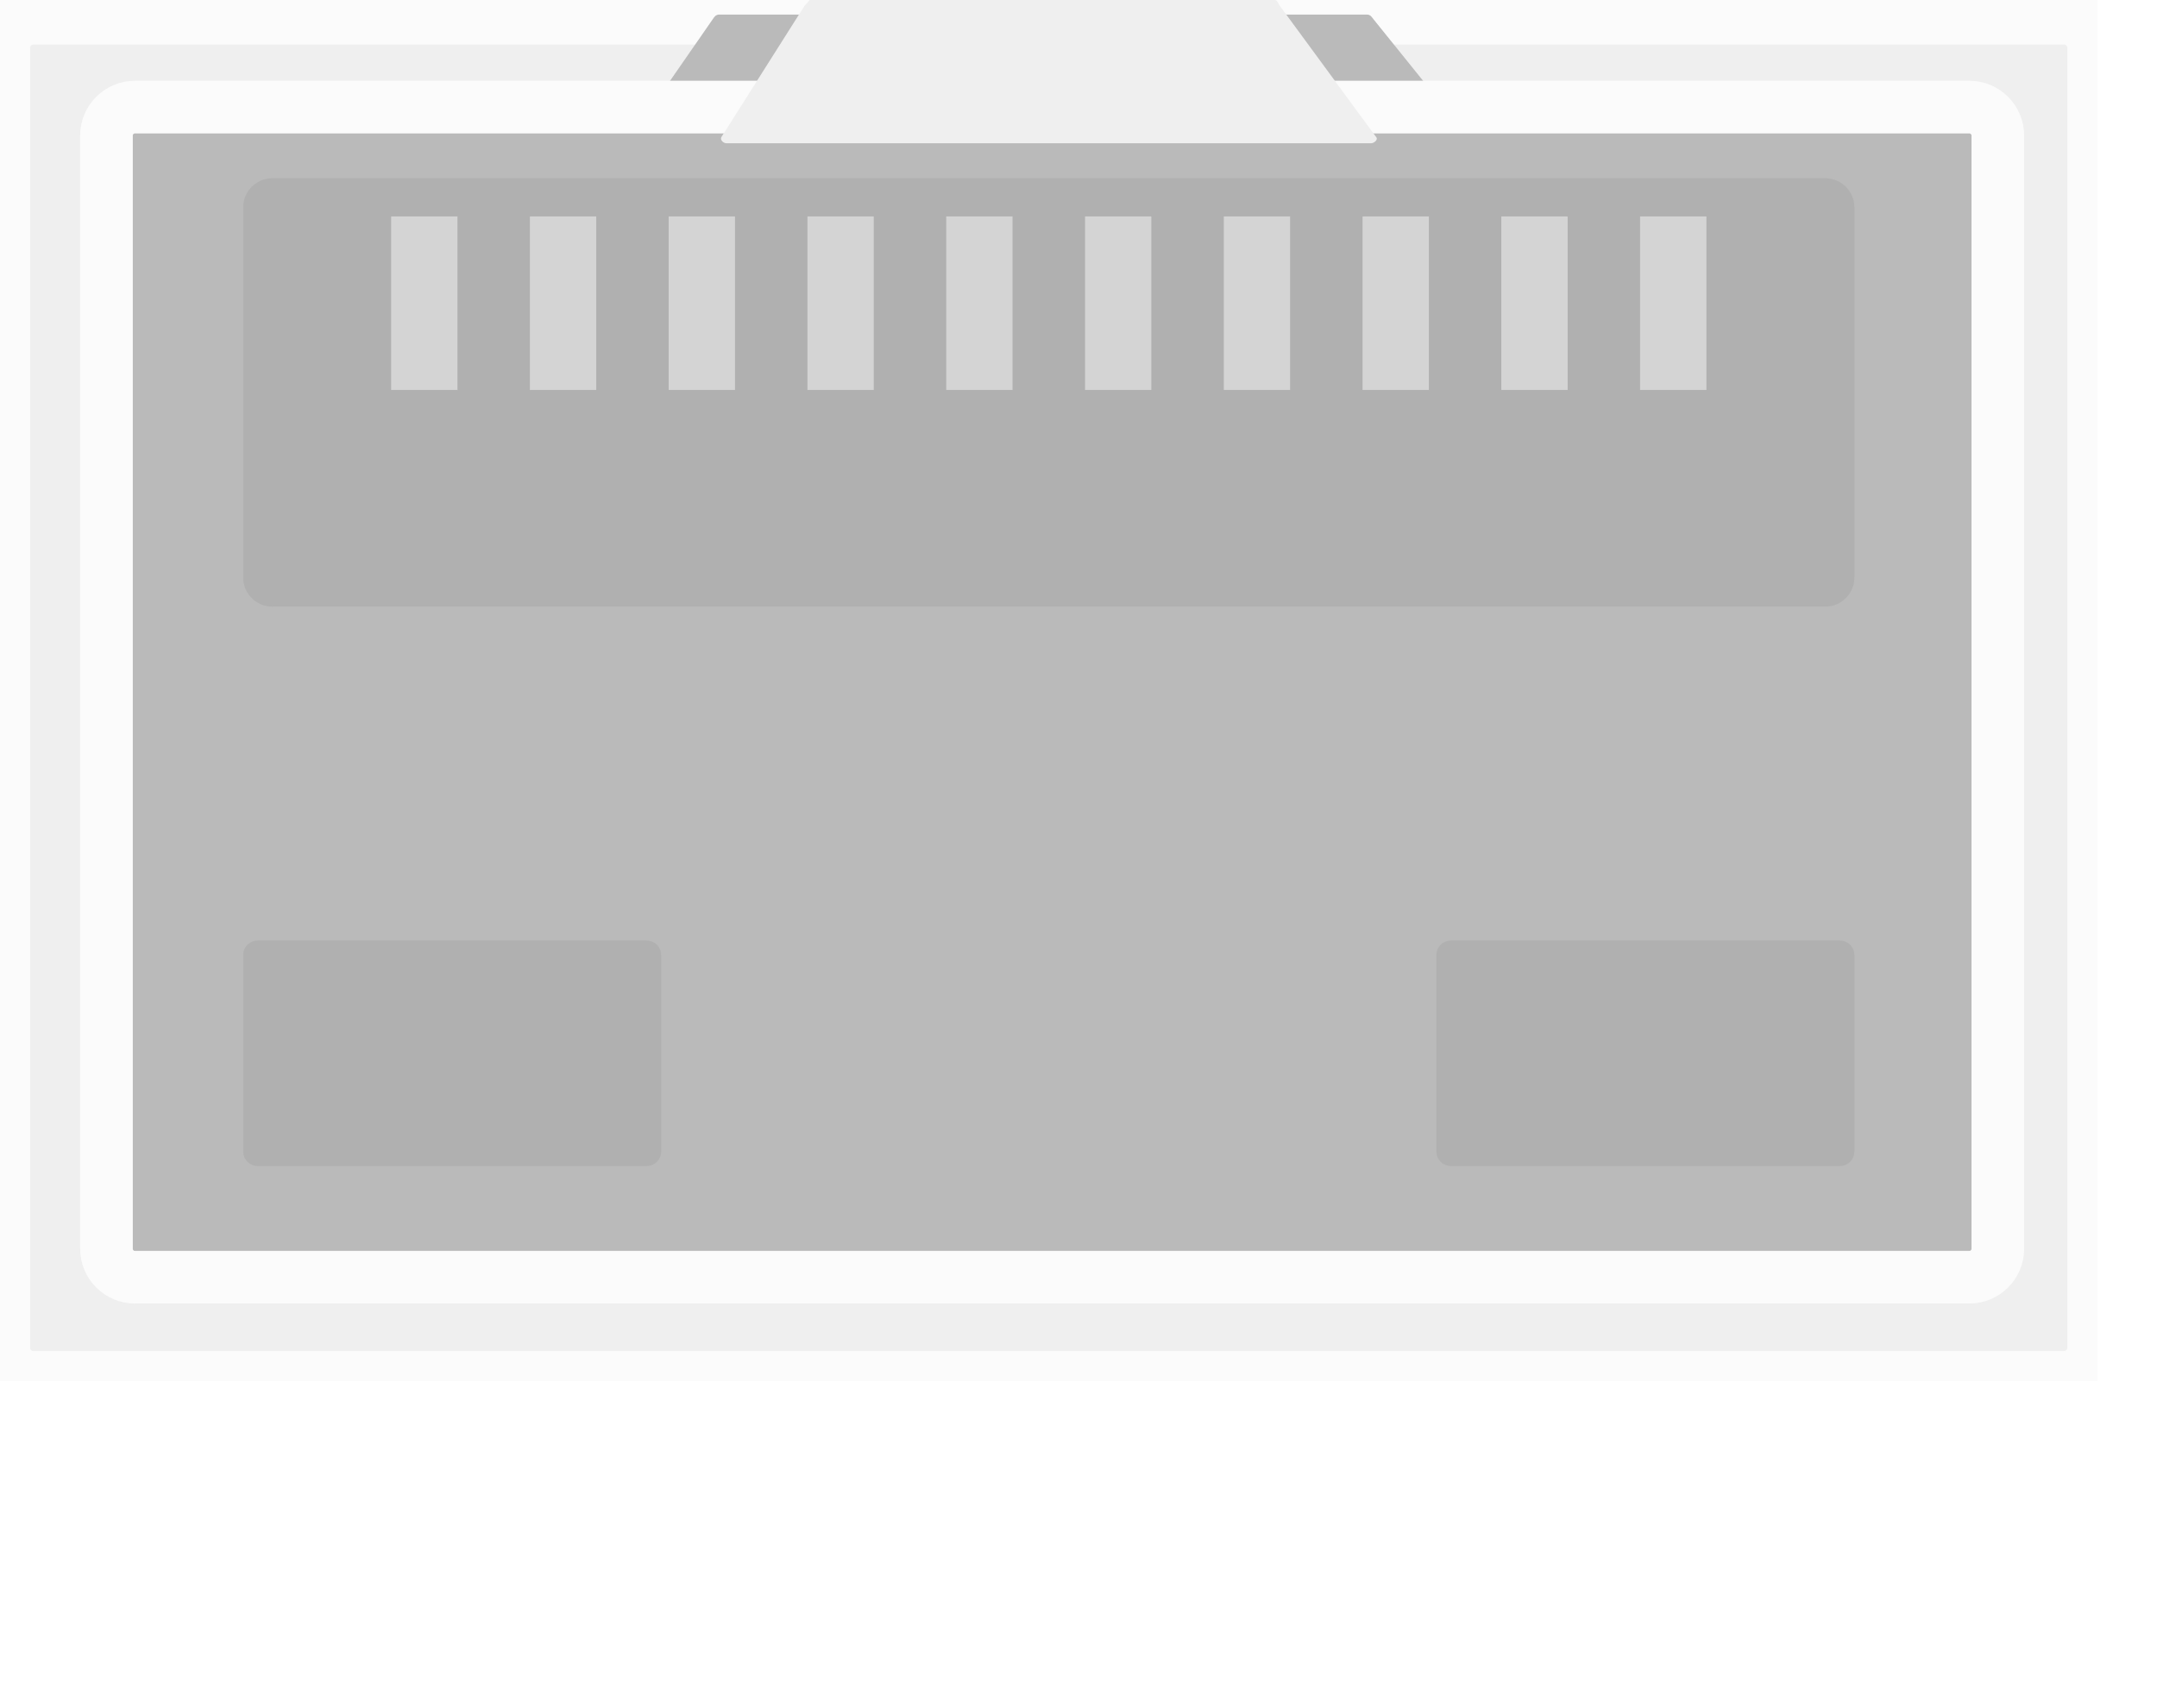
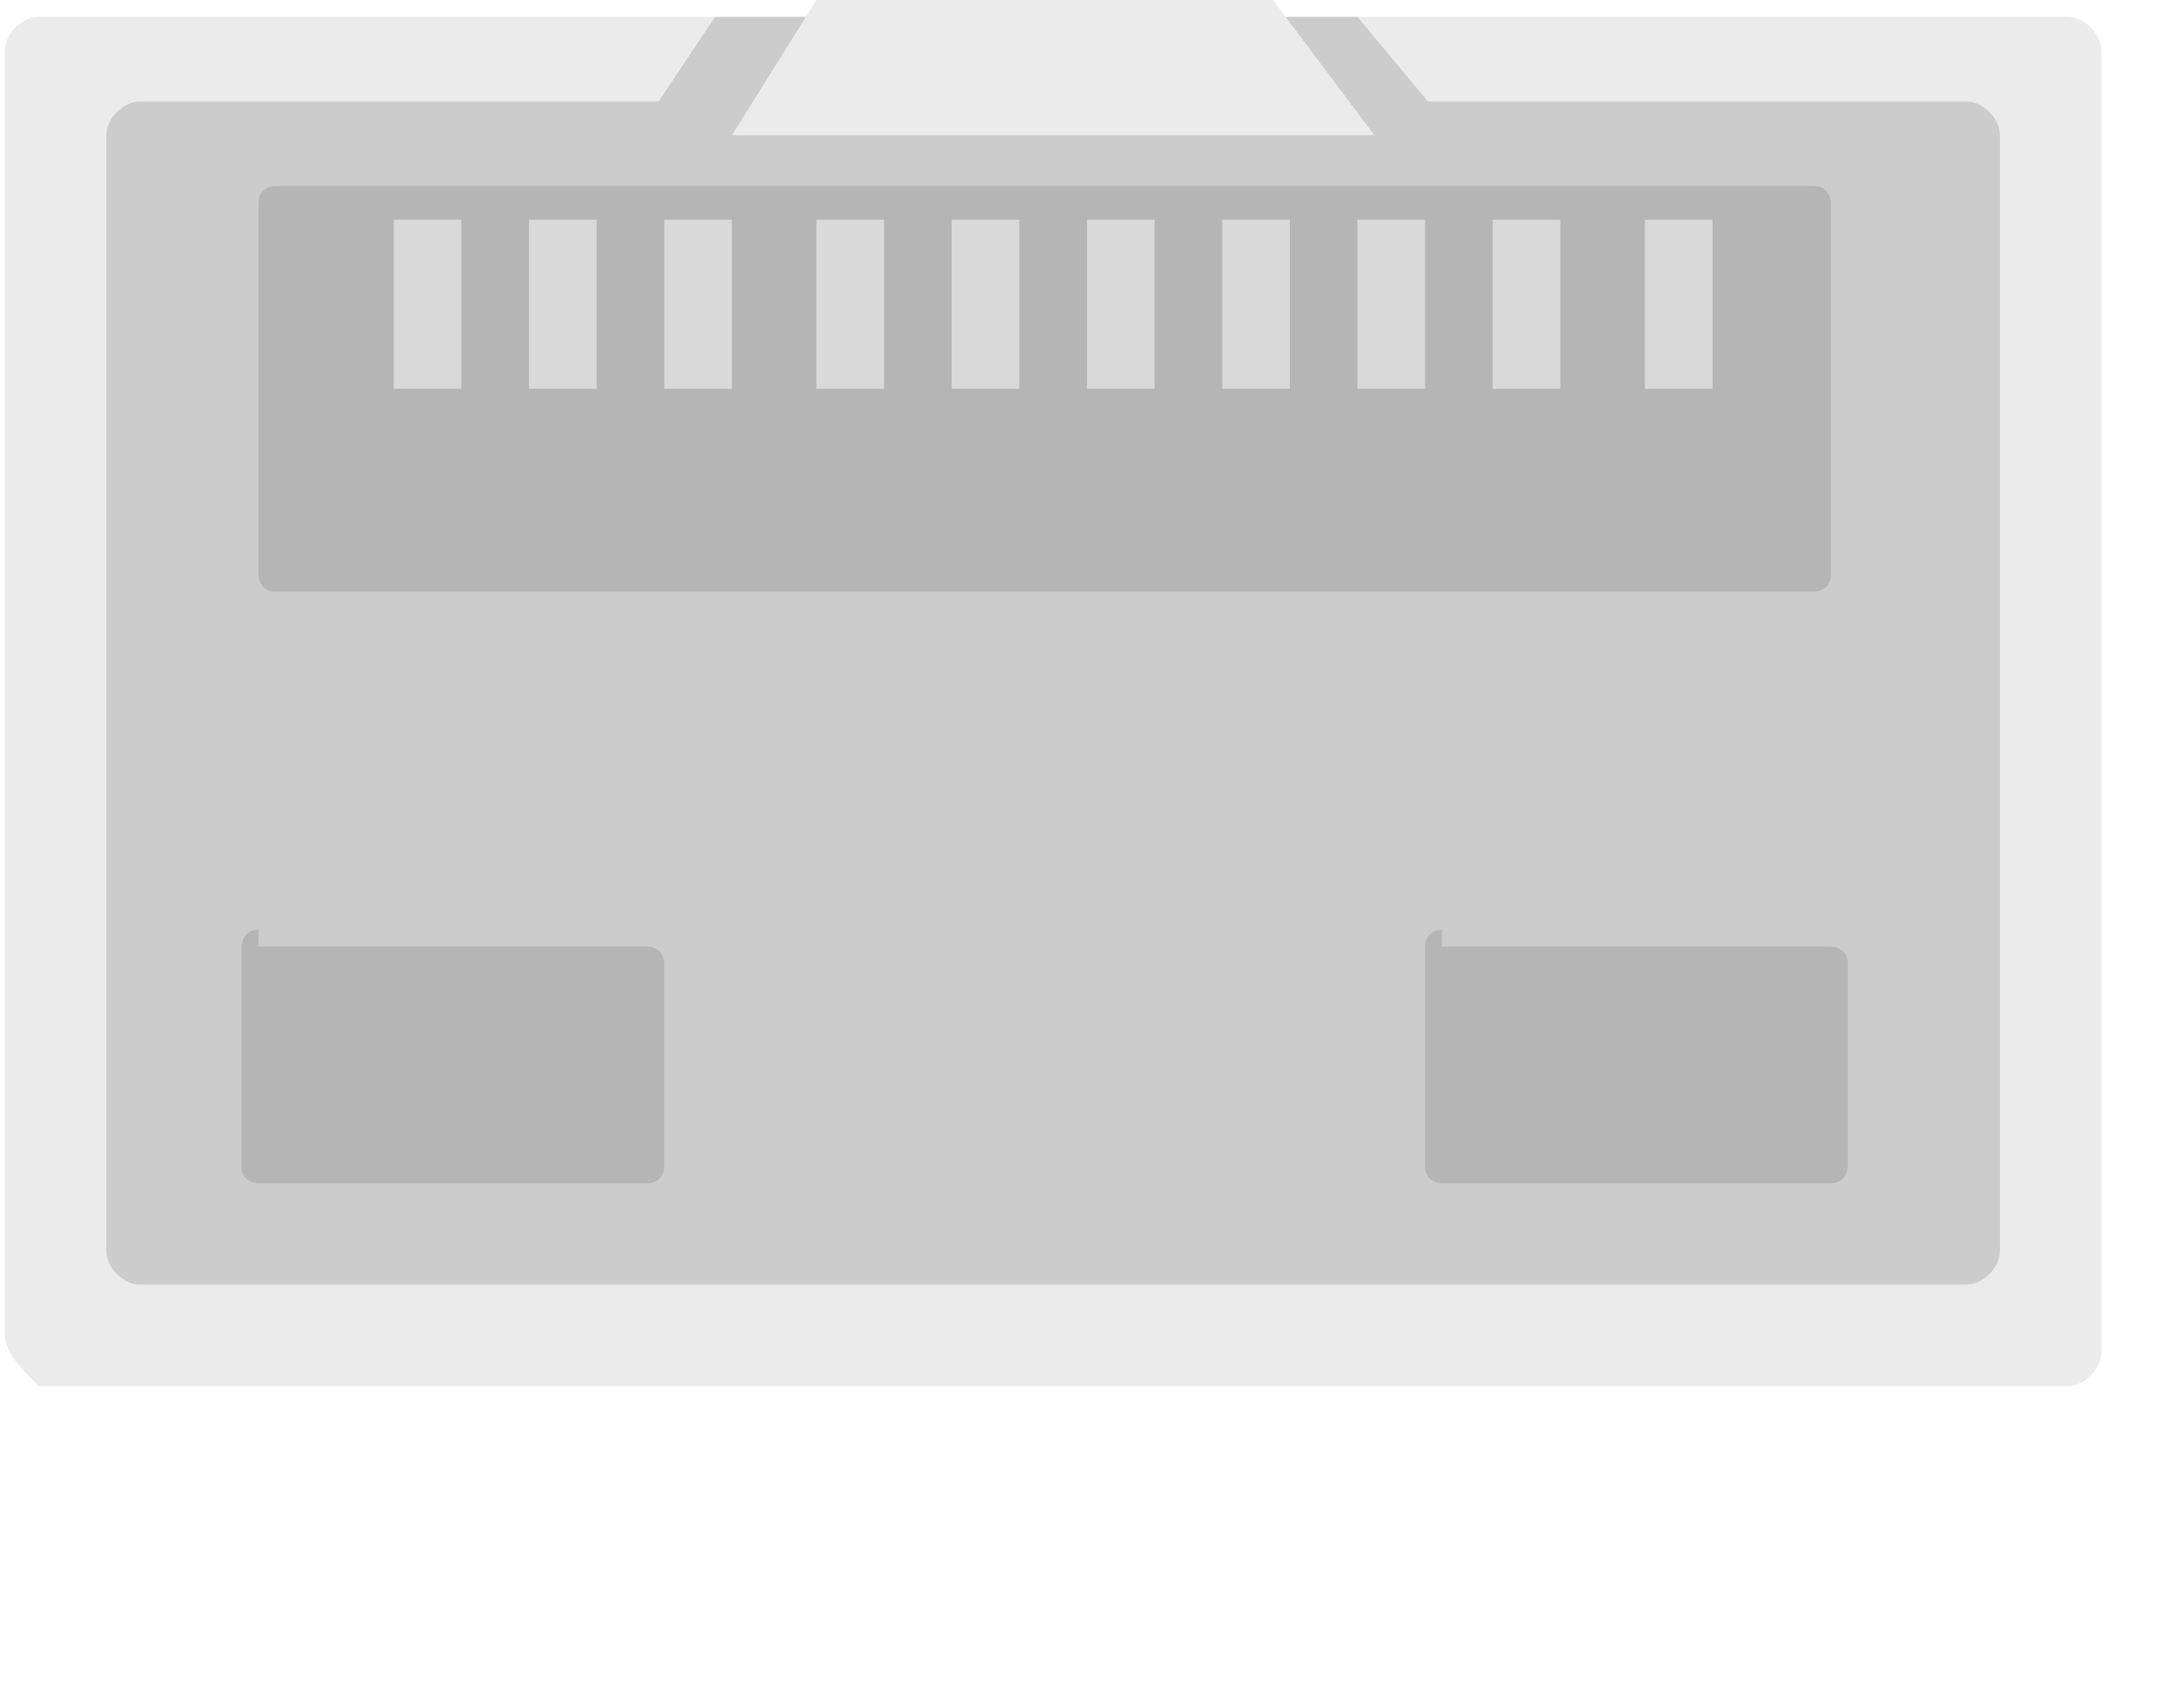
- <svg xmlns="http://www.w3.org/2000/svg" width="48" height="38" version="1.1" viewBox="0 0 12.7 10.054">
+ <svg xmlns="http://www.w3.org/2000/svg" xmlns:xlink="http://www.w3.org/1999/xlink" width="48" height="38" viewBox="0 0 12.7 10.1">
+   <path d="M.2.1h12c.1 0 .2.1.2.2v7.7c0 .1-.1.2-.2.2H.2C.1 8.1 0 8 0 7.9V.3C0 .2.1.1.2.1z" fill="#ebebeb" paint-order="normal" />
+   <g fill="#ccc">
+     <path d="M4.2.1H8c0 0 0 0 0 0l.5.6c0 0 0 0 0 0H3.8c0 0 0 0 0 0l.4-.6c0 0 0 0 0 0z" />
+     <path d="M.8.6h10.8c.1 0 .2.1.2.2v6.6c0 .1-.1.2-.2.2H.8c-.1 0-.2-.1-.2-.2V.8C.6.7.7.6.8.6z" paint-order="normal" />
+   </g>
+   <path d="M1.5 5.6h2.3s.1 0 .1.1v1.2s0 .1-.1.1H1.5s-.1 0-.1-.1V5.6s0-.1.1-.1zm7 0h2.3s.1 0 .1.1v1.2s0 .1-.1.1H8.5s-.1 0-.1-.1V5.6s0-.1.1-.1z" paint-order="normal" fill="#b5b5b5" />
+   <path d="M4.8 0h2.7c0 0 0 0 0 0l.6.8c0 0 0 0 0 0H4.3c0 0 0 0 0 0l.5-.8h0z" fill="#ebebeb" />
+   <path d="M1.6 1.1h9.1c.1 0 .1.1.1.1v2.2c0 .1-.1.1-.1.1H1.6c-.1 0-.1-.1-.1-.1V1.2c0-.1.1-.1.1-.1z" fill="#b5b5b5" paint-order="normal" />
+   <g fill="#d9d9d9">
+     <use xlink:href="#B" />
+     <use xlink:href="#B" x="5.7" />
+     <use xlink:href="#B" x="4.1" />
+     <use xlink:href="#B" x="3.3" />
+     <use xlink:href="#B" x="2.5" />
+     <use xlink:href="#B" x="1.7" />
+     <use xlink:href="#B" x="0.8" />
+     <use xlink:href="#B" x="4.9" />
+     <use xlink:href="#B" x="6.6" />
+     <use xlink:href="#B" x="-0.8" />
+   </g>
  <defs>
-     <filter id="a" color-interpolation-filters="sRGB">
-       <feColorMatrix result="fbSourceGraphic" values="2 -0.5 -0.5 0 0 -0.5 2 -0.5 0 0 -0.5 -0.5 2 0 0 0 0 0 1 0 " />
-       <feColorMatrix in="fbSourceGraphic" result="fbSourceGraphicAlpha" values="0 0 0 -1 0 0 0 0 -1 0 0 0 0 -1 0 0 0 0 1 0" />
-       <feColorMatrix in="fbSourceGraphic" values="2 -0.5 -0.5 0 0 -0.5 2 -0.5 0 0 -0.5 -0.5 2 0 0 0 0 0 1 0 " />
-     </filter>
-     <filter id="c" color-interpolation-filters="sRGB">
-       <feColorMatrix result="fbSourceGraphic" values="2 -0.5 -0.5 0 0 -0.5 2 -0.5 0 0 -0.5 -0.5 2 0 0 0 0 0 1 0 " />
-       <feColorMatrix in="fbSourceGraphic" result="fbSourceGraphicAlpha" values="0 0 0 -1 0 0 0 0 -1 0 0 0 0 -1 0 0 0 0 1 0" />
-       <feColorMatrix in="fbSourceGraphic" values="2 -0.5 -0.5 0 0 -0.5 2 -0.5 0 0 -0.5 -0.5 2 0 0 0 0 0 1 0 " />
-     </filter>
-     <filter id="d" color-interpolation-filters="sRGB">
-       <feColorMatrix result="fbSourceGraphic" values="2 -0.5 -0.5 0 0 -0.5 2 -0.5 0 0 -0.5 -0.5 2 0 0 0 0 0 1 0 " />
-       <feColorMatrix in="fbSourceGraphic" result="fbSourceGraphicAlpha" values="0 0 0 -1 0 0 0 0 -1 0 0 0 0 -1 0 0 0 0 1 0" />
-       <feColorMatrix in="fbSourceGraphic" values="2 -0.5 -0.5 0 0 -0.5 2 -0.5 0 0 -0.5 -0.5 2 0 0 0 0 0 1 0 " />
-     </filter>
-     <filter id="b" x="0" y="0" width="1" height="1" color-interpolation-filters="sRGB">
-       <feComponentTransfer in="blur" result="fbSourceGraphic">
-         <feFuncR type="gamma" />
-         <feFuncG type="gamma" />
-         <feFuncB type="gamma" />
-         <feFuncA type="identity" />
-       </feComponentTransfer>
-       <feColorMatrix in="fbSourceGraphic" result="fbSourceGraphicAlpha" values="0 0 0 -1 0 0 0 0 -1 0 0 0 0 -1 0 0 0 0 1 0" />
-       <feComposite in="fbSourceGraphic" in2="fbSourceGraphic" k1="0.7" operator="arithmetic" result="composite1" />
-       <feColorMatrix in="composite1" result="colormatrix1" type="saturate" values="0" />
-       <feFlood flood-color="rgb(255,255,255)" result="flood1" />
-       <feBlend in="flood1" in2="colormatrix1" mode="multiply" result="blend1" />
-       <feBlend in2="blend1" mode="screen" result="blend2" />
-       <feColorMatrix in="blend2" result="colormatrix2" type="saturate" values="1" />
-       <feComposite in="colormatrix2" in2="fbSourceGraphic" k2="1" operator="in" result="composite2" />
-     </filter>
+     <path id="B" d="M3.1 1.3c.1 0 .3 0 .4 0v1c-.1 0-.3 0-.4 0v-1z" />
  </defs>
-   <g transform="translate(-22.681 -15.411)">
-     <g transform="translate(-8.4724 -1.0835)" filter="url(#b)">
-       <rect x="31.154" y="16.58" width="12.348" height="8.047" ry=".196" fill="#ccc" stroke="#e6e6e6" stroke-linecap="round" stroke-linejoin="round" stroke-width=".353" style="paint-order:normal" />
-       <path d="m35.388 16.58h3.813c0.022 0 0.029 0.015 0.039 0.027l0.487 0.605c0.01 0.013-0.017 0.027-0.039 0.027h-4.718c-0.022 0-0.048-0.014-0.039-0.027l0.419-0.605c0.009-0.013 0.017-0.027 0.039-0.027z" fill="#808080" />
-       <g transform="matrix(1.0425 0 0 1.0425 21.522 -11.305)">
-         <rect x="9.84" y="27.271" width="10.682" height="6.61" ry=".161" fill="#808080" stroke="#e6e6e6" stroke-linecap="round" stroke-linejoin="round" stroke-width=".297" style="paint-order:normal" />
-         <rect x="10.625" y="31.992" width="2.335" height="1.248" ry=".069" fill="#737373" stroke="#737373" stroke-linecap="round" stroke-width=".026" style="paint-order:normal" />
-         <rect x="17.364" y="31.992" width="2.335" height="1.248" ry=".069" fill="#737373" stroke="#737373" stroke-linecap="round" stroke-width=".026" style="paint-order:normal" />
-         <rect x="10.647" y="27.708" width="9.03" height="2.35" ry=".13" fill="#737373" stroke="#737373" stroke-linecap="round" stroke-width=".07" style="paint-order:normal" />
-         <g transform="matrix(1.1386 0 0 1.0579 8.6357 17.891)" fill="#5f5720">
-           <path transform="matrix(.084281 0 0 .040665 -3.6314 6.3703)" d="m80.556 75.747h3.906v22.786h-3.906z" filter="url(#a)" />
-           <path transform="matrix(.084281 0 0 .040665 -4.9689 6.3703)" d="m153.6 75.747h3.906v22.786h-3.906z" filter="url(#a)" />
-           <path transform="matrix(.084281 0 0 .040665 -4.5868 6.3703)" d="m132.73 75.747h3.906v22.786h-3.906z" filter="url(#a)" />
-           <path transform="matrix(.084281 0 0 .040665 -4.3961 6.3703)" d="m122.3 75.747h3.906v22.786h-3.906z" filter="url(#a)" />
-           <path transform="matrix(.084281 0 0 .040665 -4.2046 6.3703)" d="m111.86 75.747h3.906v22.786h-3.906z" filter="url(#a)" />
-           <path transform="matrix(.084281 0 0 .040665 -4.0139 6.3703)" d="m101.43 75.747h3.906v22.786h-3.906z" filter="url(#a)" />
-           <path transform="matrix(.084281 0 0 .040665 -3.8225 6.3703)" d="m90.991 75.747h3.906v22.786h-3.906z" filter="url(#a)" />
-           <path transform="matrix(.084281 0 0 .040665 -4.7783 6.3703)" d="m143.17 75.747h3.906v22.786h-3.906z" filter="url(#a)" />
-           <path transform="matrix(.084281 0 0 .040665 -4.2806 6.3703)" d="m153.6 75.747h3.906v22.786h-3.906z" filter="url(#c)" />
-           <path transform="matrix(.084281 0 0 .040665 -10.476 6.3703)" d="m153.6 75.747h3.906v22.786h-3.906z" filter="url(#d)" />
-         </g>
-       </g>
-       <path d="m35.921 16.494h2.737c0.017 0 0.02 0.02 0.031 0.035l0.568 0.774c0.011 0.015-0.014 0.035-0.031 0.035h-3.795c-0.017 0-0.038-0.017-0.031-0.035l0.49-0.774 0.031-0.035z" fill="#ccc" />
-     </g>
-   </g>
</svg>
